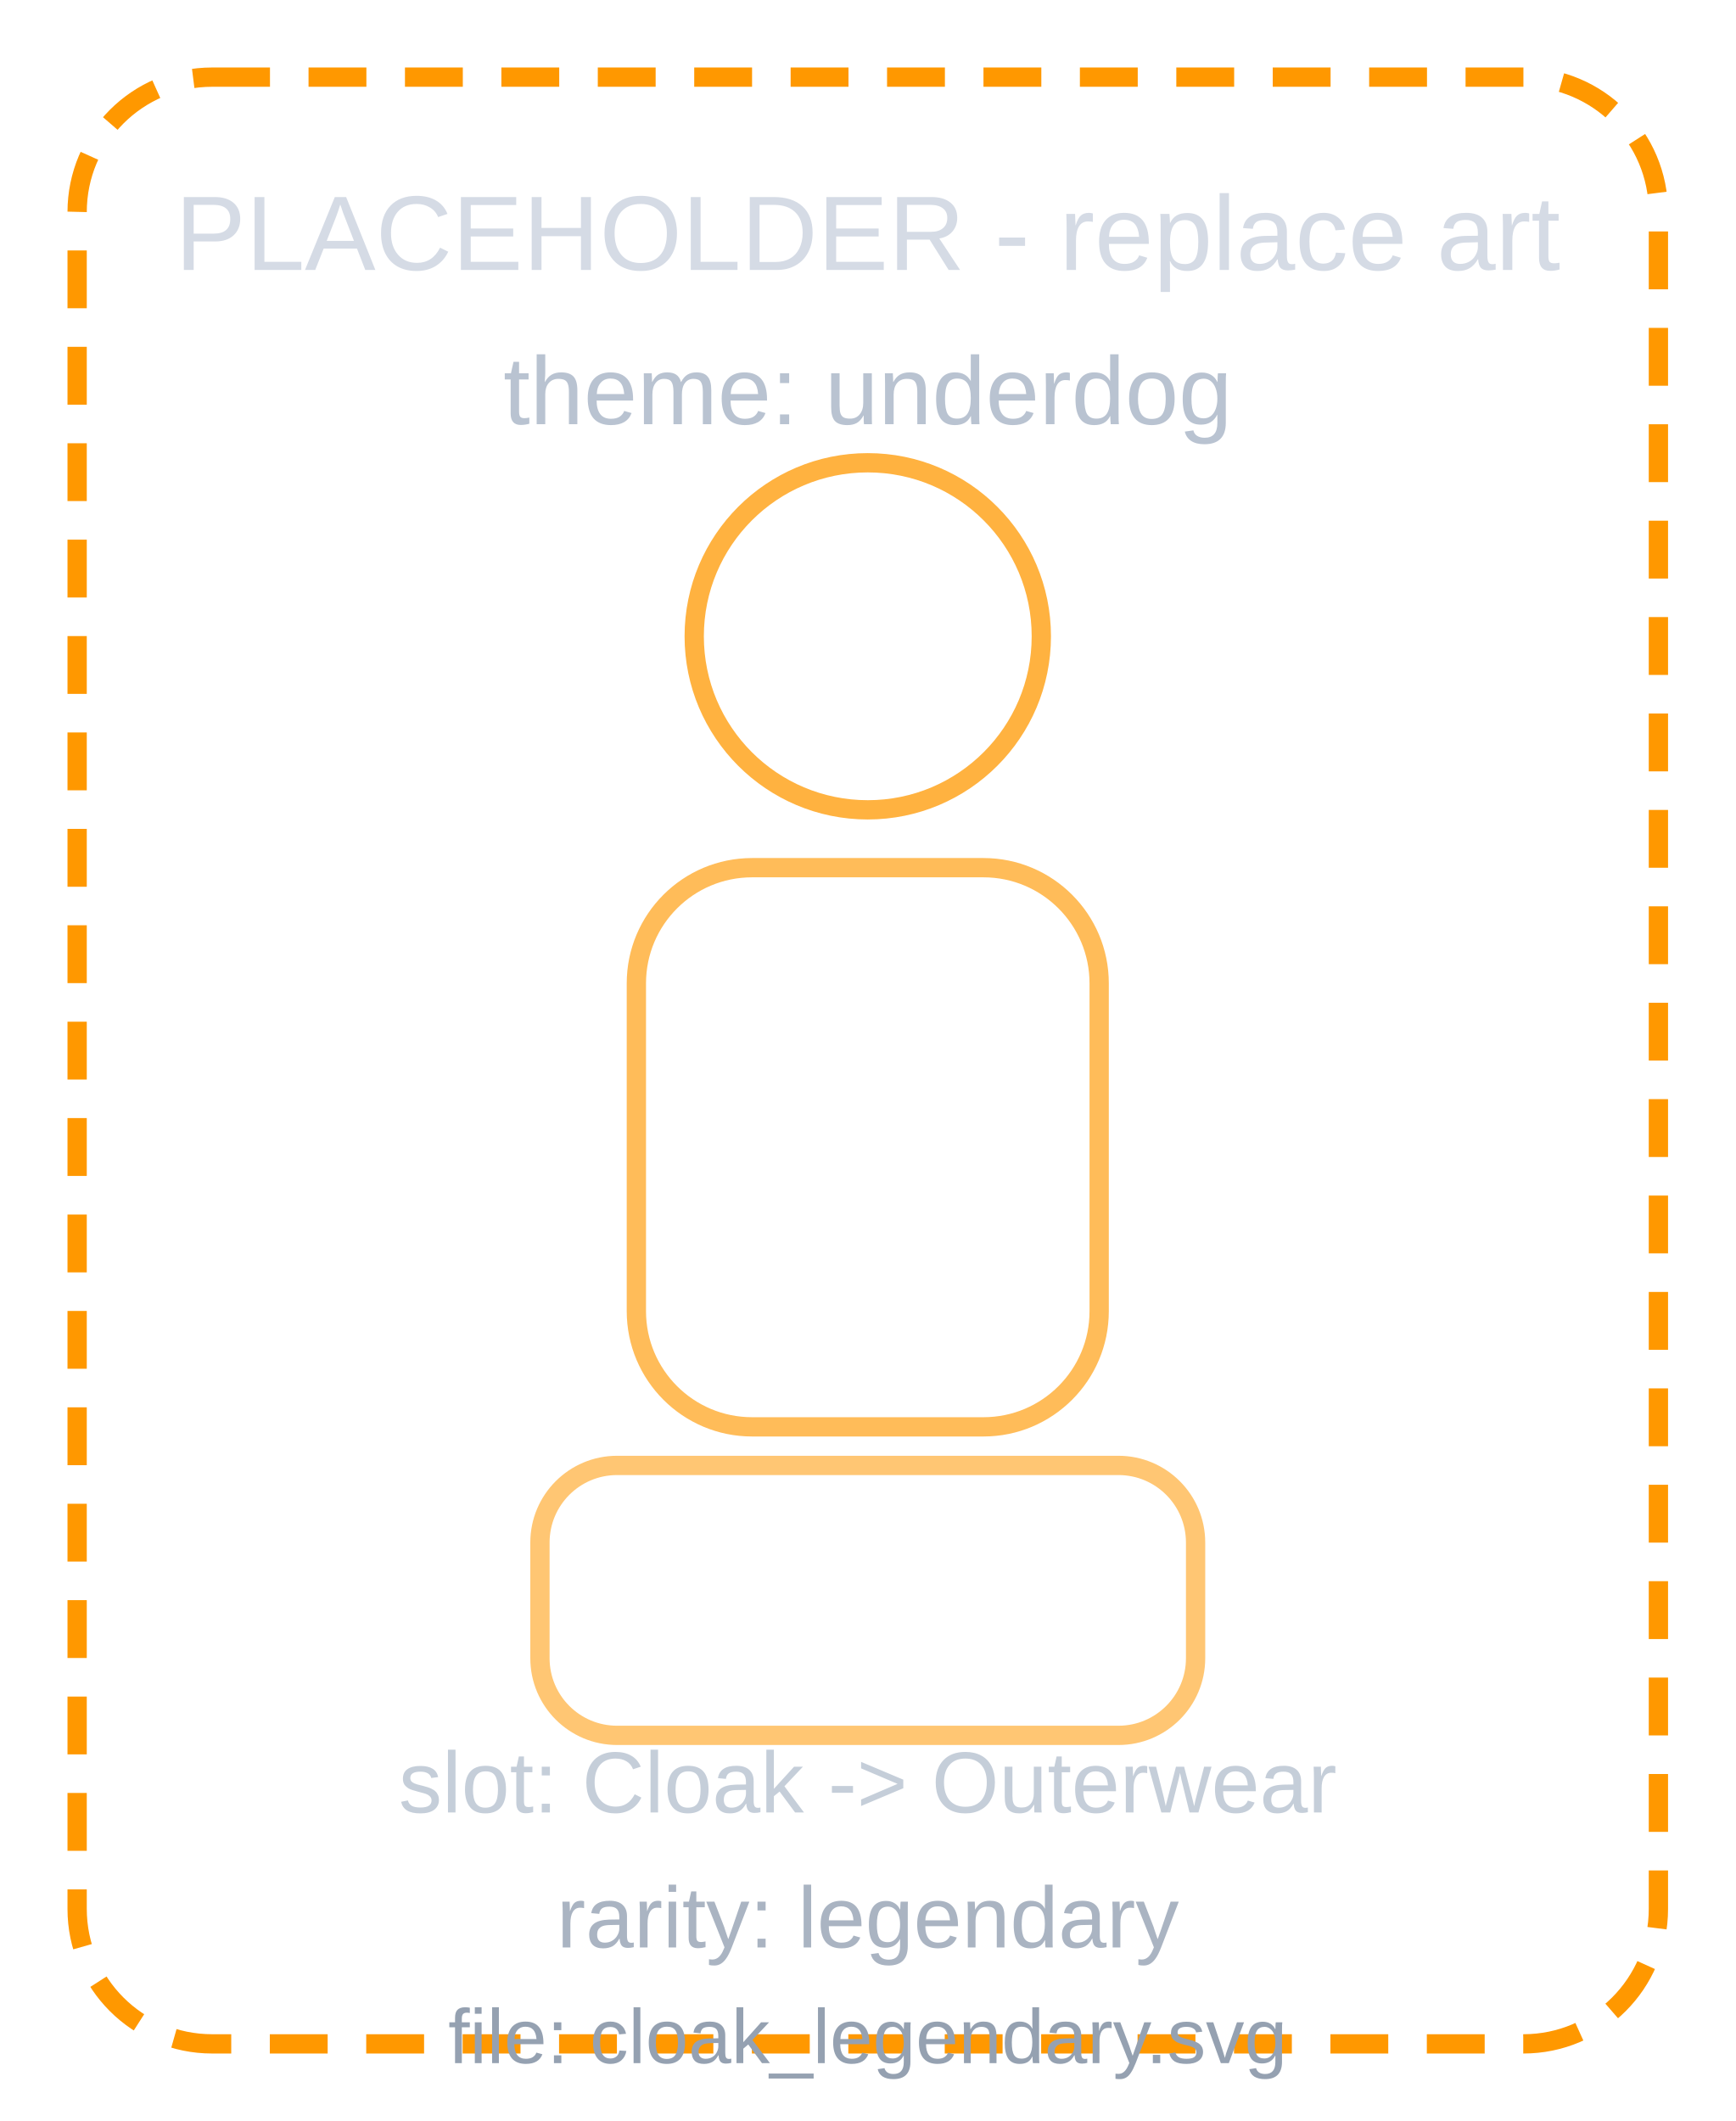
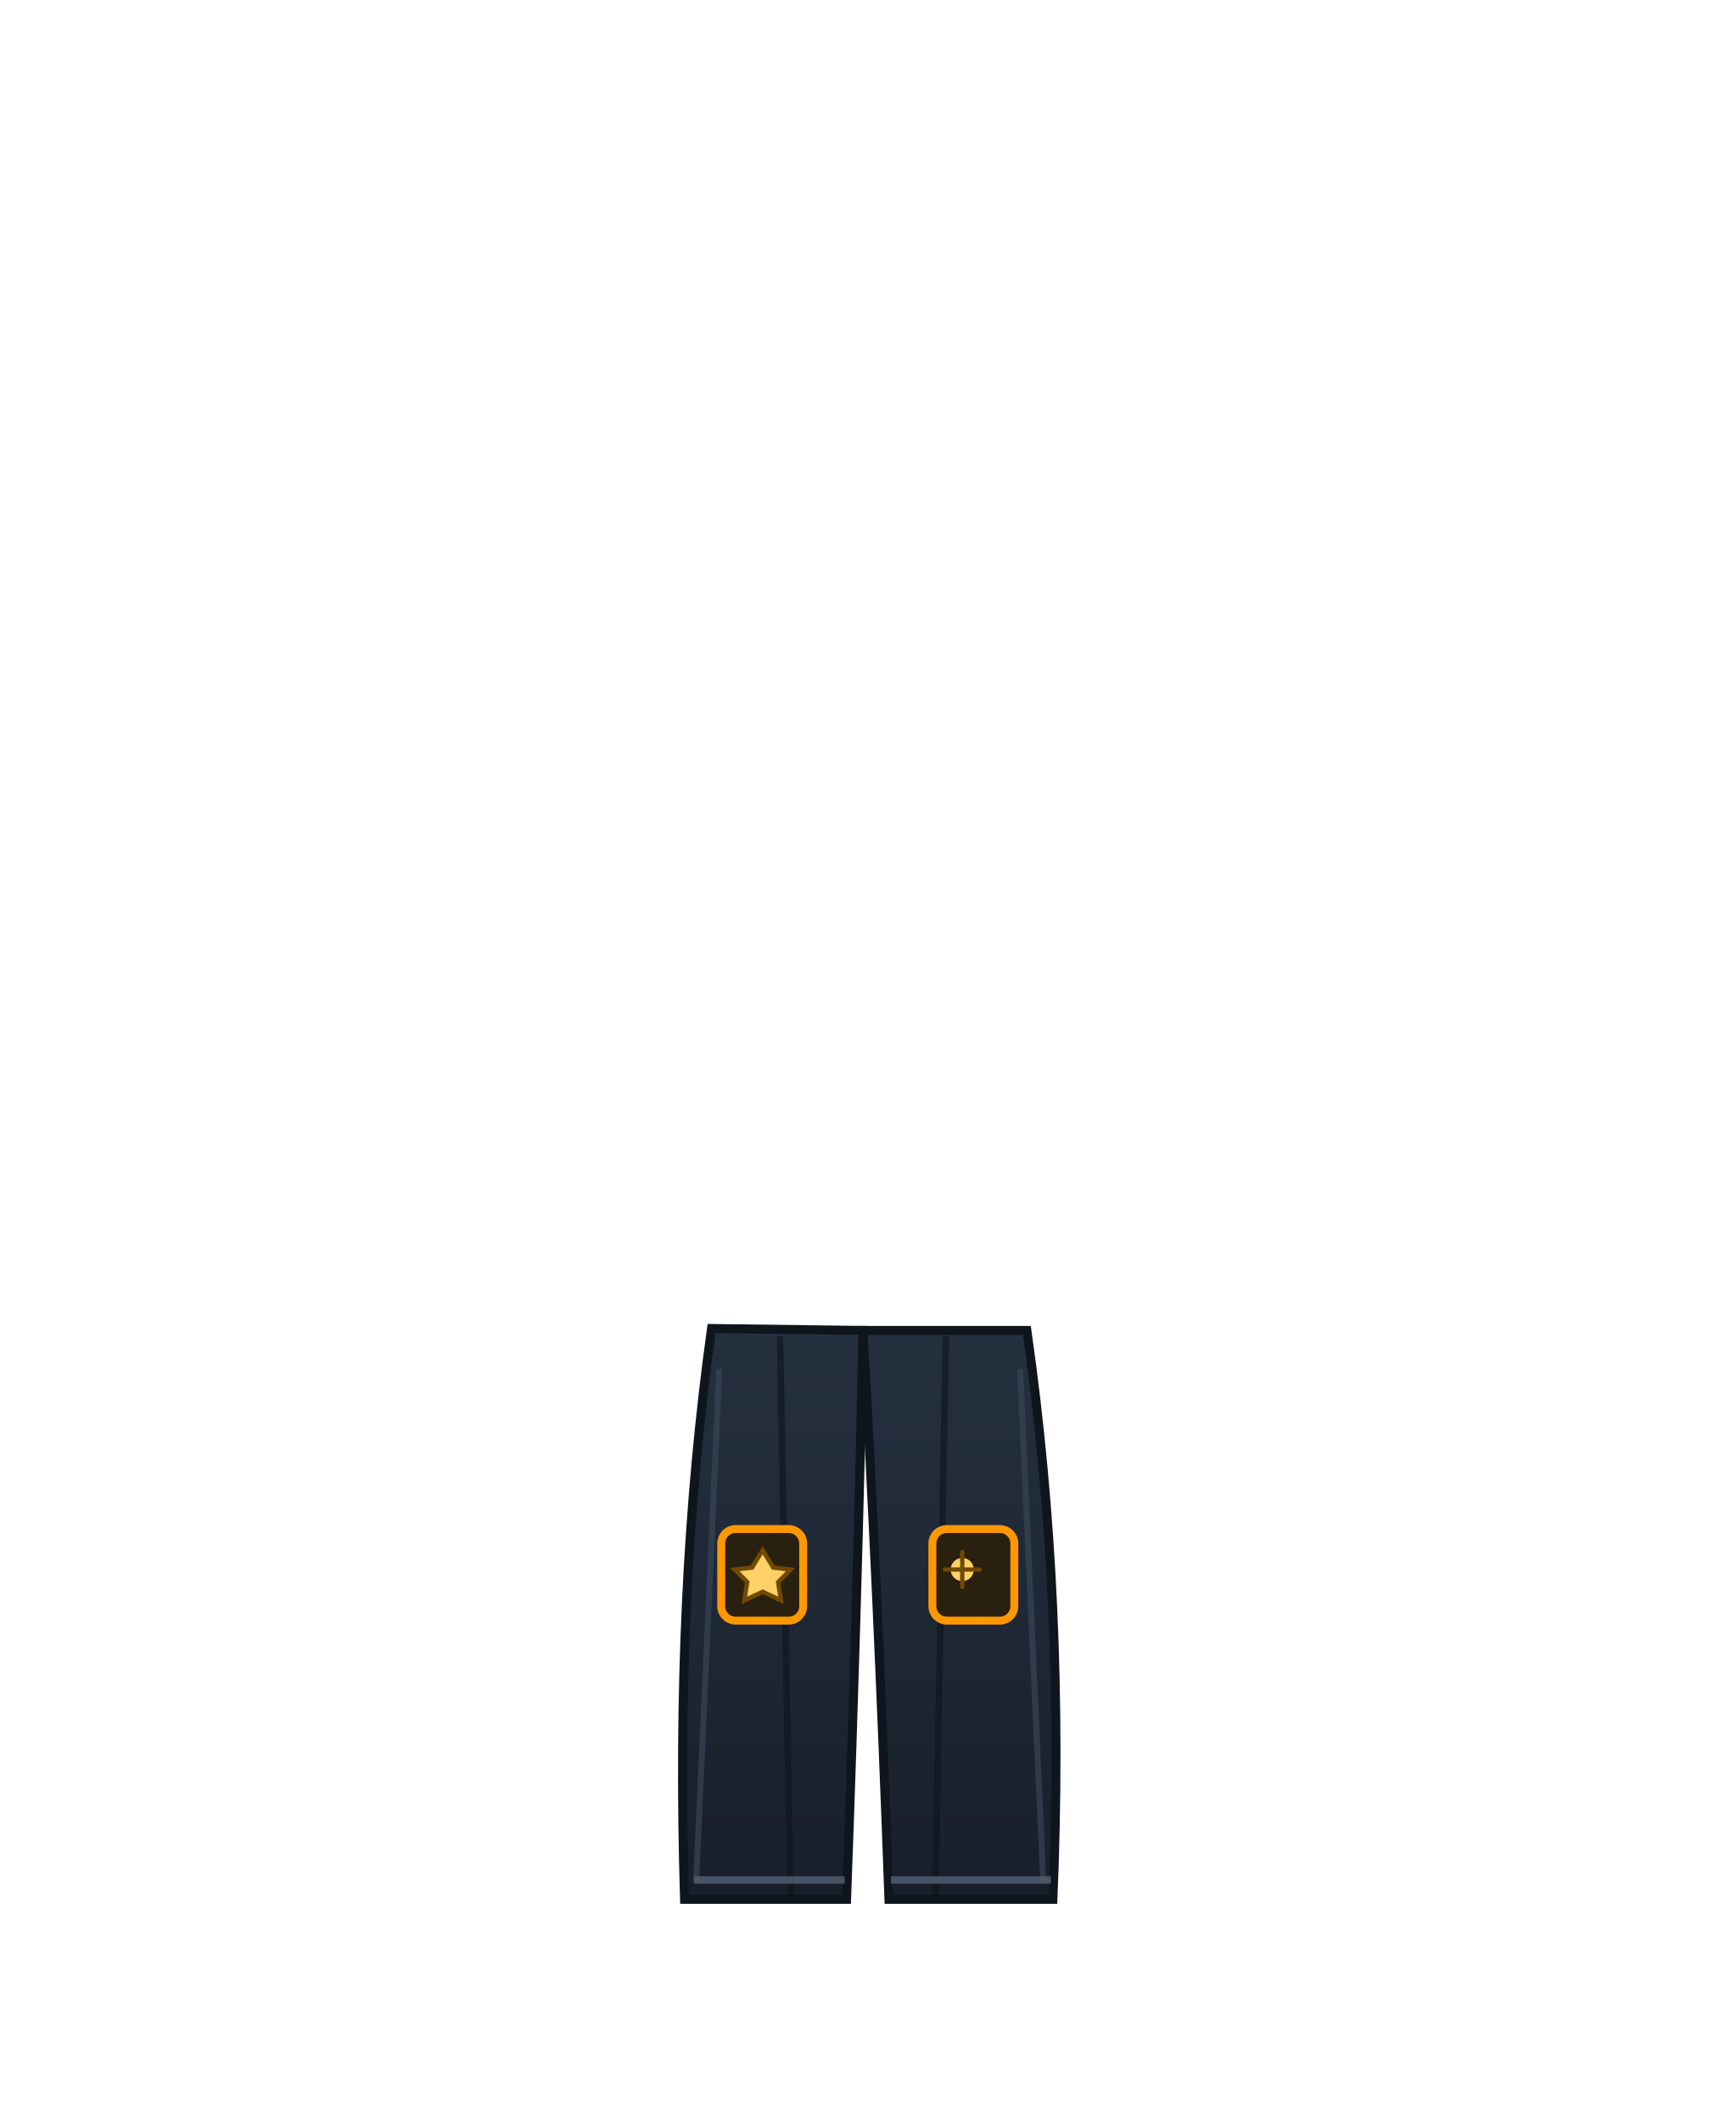
- <svg xmlns="http://www.w3.org/2000/svg" viewBox="0 0 180 220">
+ <svg xmlns="http://www.w3.org/2000/svg" viewBox="0 0 180 220" width="180" height="220">
  <defs>
-     <style>
-       .p { font-family: Arial, sans-serif; }
-     </style>
+     <linearGradient id="pantBaseLegendary" x1="0" y1="0" x2="0" y2="1">
+       <stop offset="0%" stop-color="#25303F" />
+       <stop offset="100%" stop-color="#181F2A" />
+     </linearGradient>
+     <linearGradient id="legendTrim" x1="0" y1="0" x2="1" y2="0">
+       <stop offset="0%" stop-color="#FFD58A" />
+       <stop offset="100%" stop-color="#FF9800" />
+     </linearGradient>
+     <filter id="legendGlow" x="-35%" y="-35%" width="170%" height="170%">
+       <feGaussianBlur stdDeviation="0.85" result="g" />
+       <feMerge>
+         <feMergeNode in="g" />
+         <feMergeNode in="SourceGraphic" />
+       </feMerge>
+     </filter>
  </defs>
-   <rect x="8" y="8" width="164" height="204" rx="14" fill="none" stroke="#ff9800" stroke-width="2" stroke-dasharray="6 4" />
-   <circle cx="90" cy="66" r="18" fill="none" stroke="#ff9800" stroke-width="2" opacity="0.75" />
-   <rect x="66" y="90" width="48" height="58" rx="12" fill="none" stroke="#ff9800" stroke-width="2" opacity="0.65" />
-   <rect x="56" y="152" width="68" height="28" rx="8" fill="none" stroke="#ff9800" stroke-width="2" opacity="0.55" />
-   <text class="p" x="90" y="28" text-anchor="middle" fill="#d5dbe5" font-size="11">PLACEHOLDER - replace art</text>
-   <text class="p" x="90" y="44" text-anchor="middle" fill="#b9c3d1" font-size="10">theme: underdog</text>
-   <text class="p" x="90" y="188" text-anchor="middle" fill="#c5ced9" font-size="9">slot: Cloak -&gt; Outerwear</text>
-   <text class="p" x="90" y="202" text-anchor="middle" fill="#aab4c2" font-size="9">rarity: legendary</text>
-   <text class="p" x="90" y="214" text-anchor="middle" fill="#95a1b1" font-size="8">file: cloak_legendary.svg</text>
+   <g id="cloak_legendary_trousers">
+     <path d="M73.8 137.8 Q70.0 165.0 71.0 197.0 L87.8 197.0 Q89.0 164.2 89.5 138.0 Z" fill="url(#pantBaseLegendary)" stroke="#0F151D" stroke-width="0.94" />
+     <path d="M89.5 138.0 Q91.0 164.0 92.2 197.0 L109.2 197.0 Q110.5 166.0 106.5 138.0 Z" fill="url(#pantBaseLegendary)" stroke="#0F151D" stroke-width="0.94" />
+     <path d="M74.6 142.0 L72.2 195.2 M105.8 142.0 L108.2 195.2" stroke="#364455" stroke-width="0.62" opacity="0.72" />
+     <path d="M80.9 138.6 L82.0 197.0 M98.1 138.6 L97.0 197.0" stroke="#0B1119" stroke-width="0.68" opacity="0.56" />
+     <path d="M72.0 195.0 L87.6 195.0 M92.4 195.0 L109.0 195.0" stroke="#536273" stroke-width="0.78" opacity="0.8" />
+     <path d="M74.8 145.0 L84.1 145.0 M95.9 145.0 L105.2 145.0" stroke="url(#legendTrim)" stroke-width="0.86" filter="url(#legendGlow)" />
+     <path d="M75.2 176.3 L84.0 176.3 M96.0 176.3 L104.8 176.3" stroke="url(#legendTrim)" stroke-width="0.86" filter="url(#legendGlow)" />
+     <rect x="74.8" y="158.6" width="8.5" height="9.5" rx="1.5" fill="#2A2010" stroke="#FF9800" stroke-width="0.82" />
+     <rect x="96.7" y="158.6" width="8.5" height="9.5" rx="1.5" fill="#2A2010" stroke="#FF9800" stroke-width="0.82" />
+     <path d="M78.0 162.6 L79.1 160.8 L80.2 162.6 L82.0 162.8 L80.7 164.1 L81.0 166.0 L79.1 165.1 L77.2 166.0 L77.5 164.1 L76.2 162.8 Z" fill="#FFD166" stroke="#714A00" stroke-width="0.45" />
+     <circle cx="99.8" cy="162.8" r="1.2" fill="#FFD166" />
+     <path d="M99.8 161.0 L99.8 164.6 M98.0 162.8 L101.6 162.8" stroke="#714A00" stroke-width="0.45" stroke-linecap="round" />
+     <path d="M75.0 170.8 L105.0 170.8" stroke="#FFC466" stroke-width="0.78" stroke-dasharray="1.3 1.0" opacity="0">
+       <animate attributeName="opacity" values="0;0.95;0" dur="1.6s" repeatCount="indefinite" />
+       <animate attributeName="stroke-dashoffset" values="0;7" dur="1.6s" repeatCount="indefinite" />
+     </path>
+   </g>
</svg>
